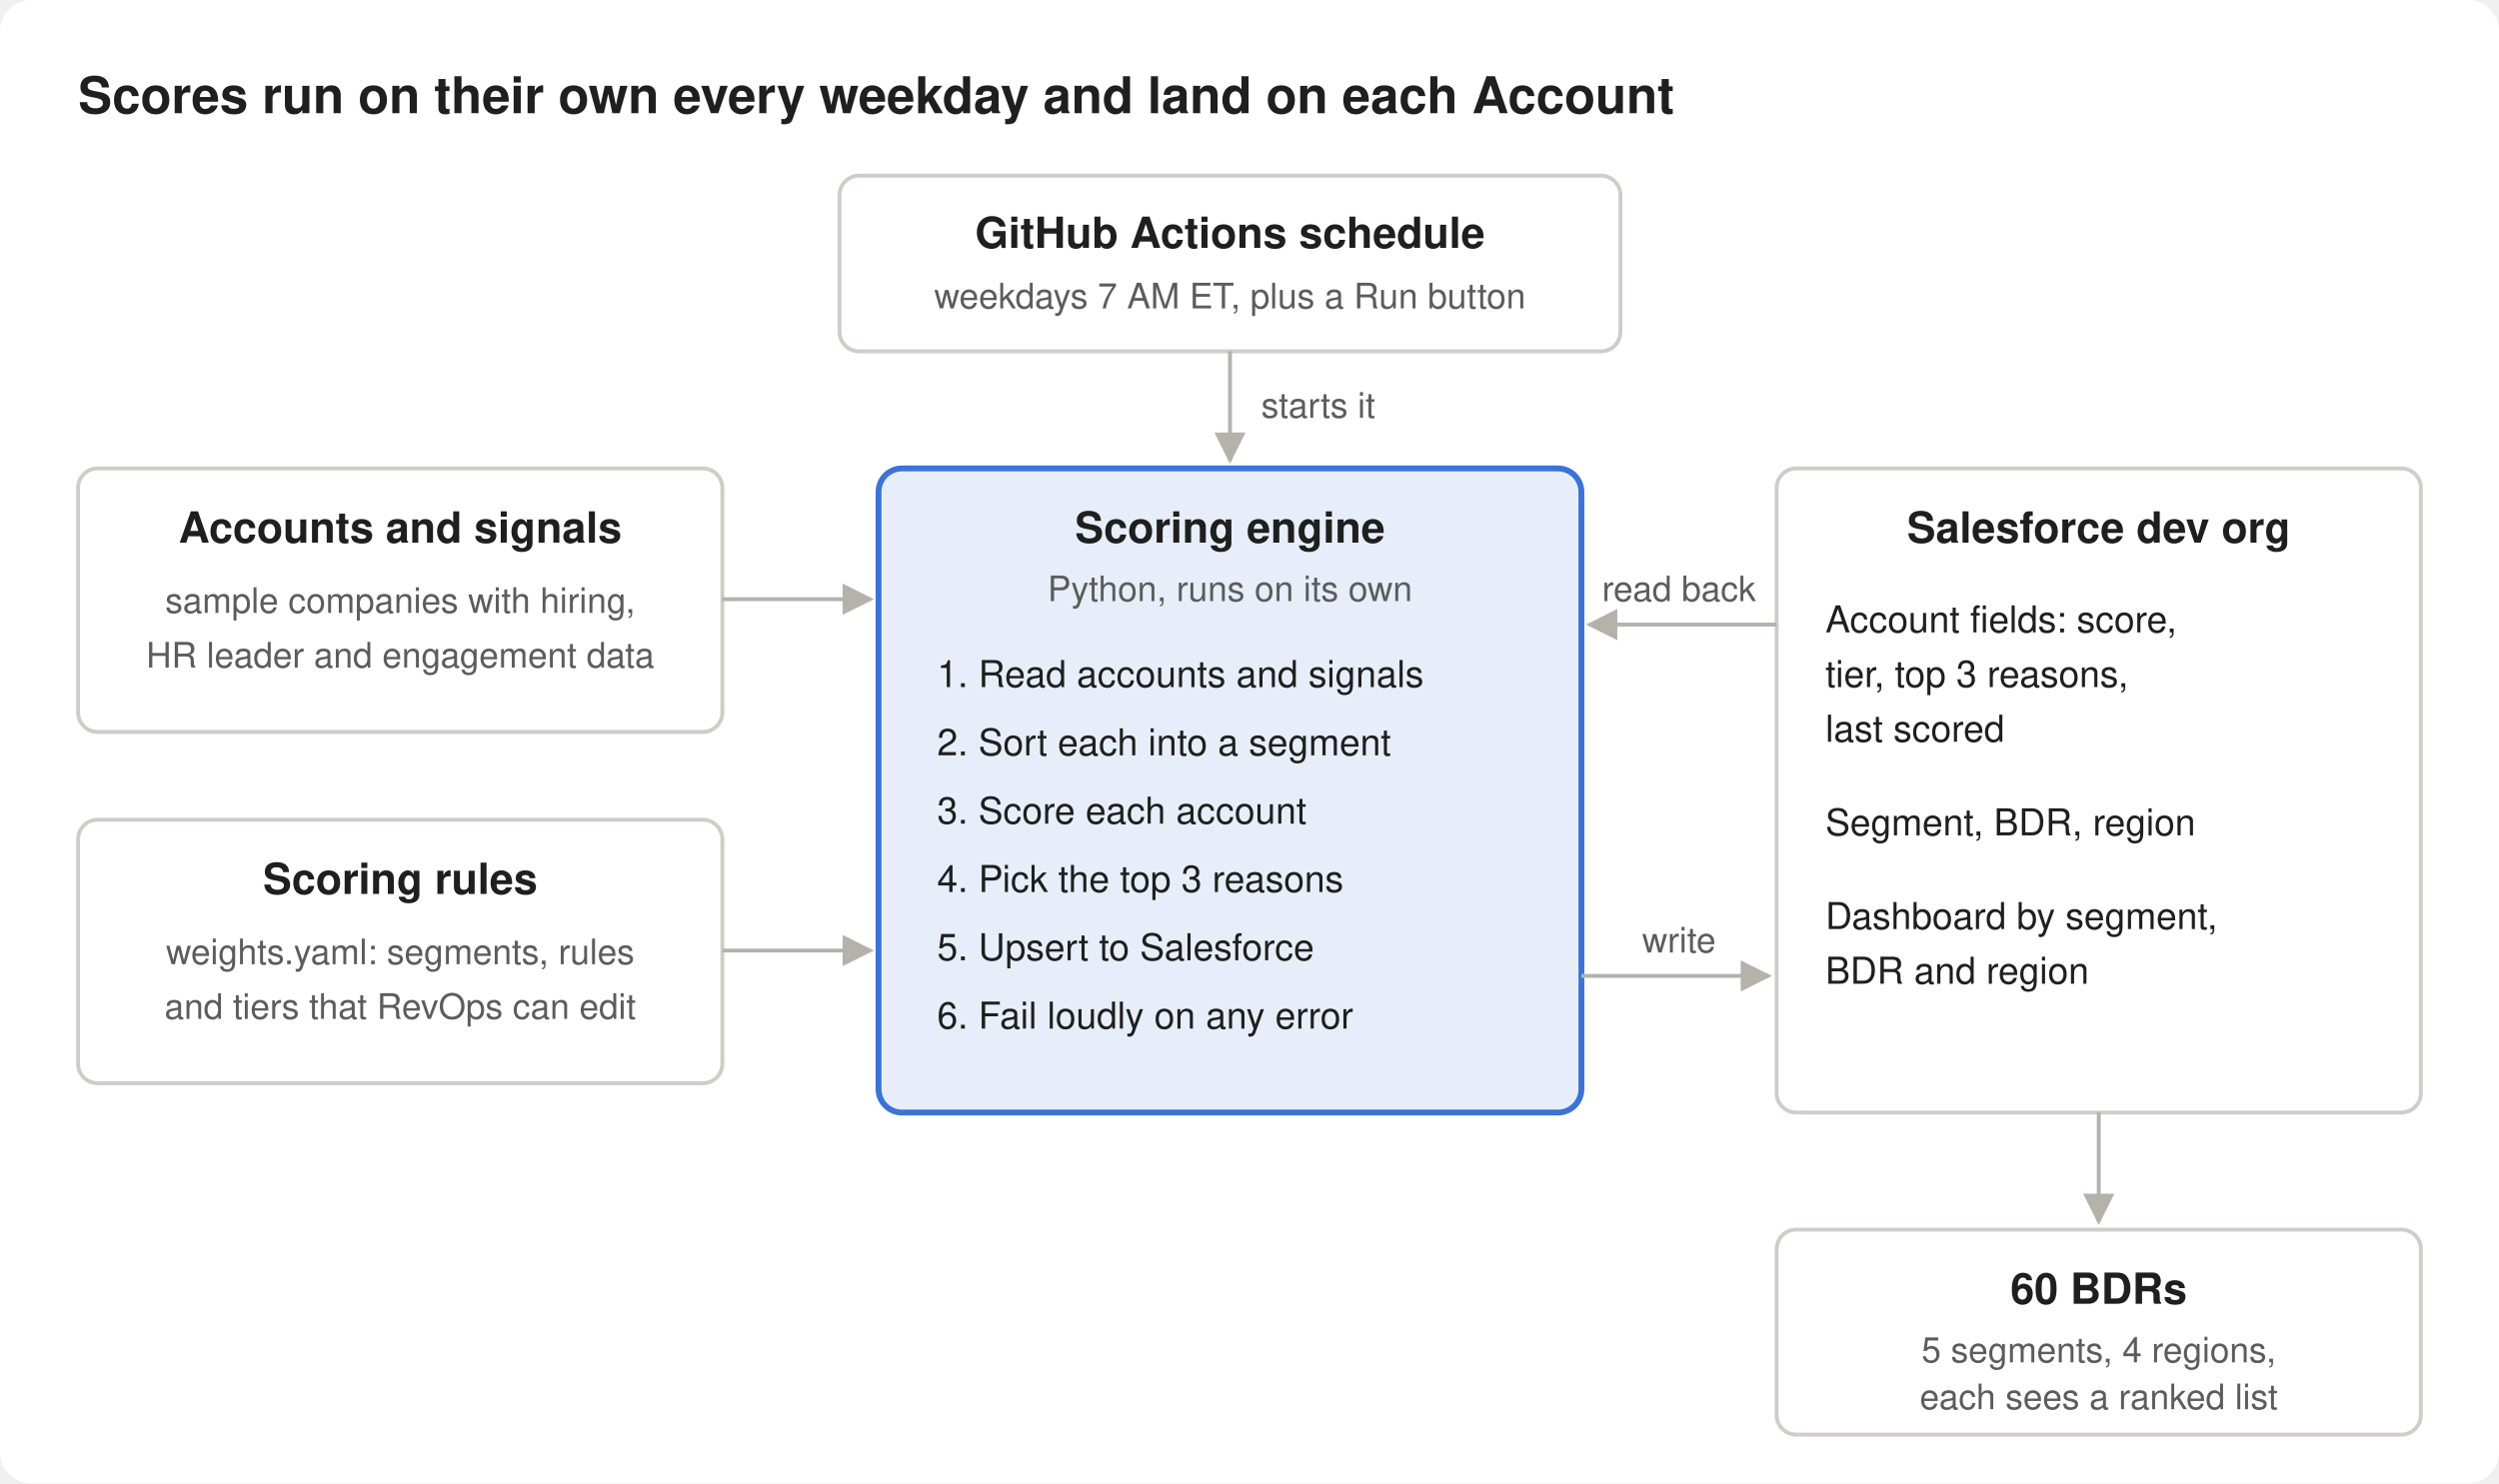
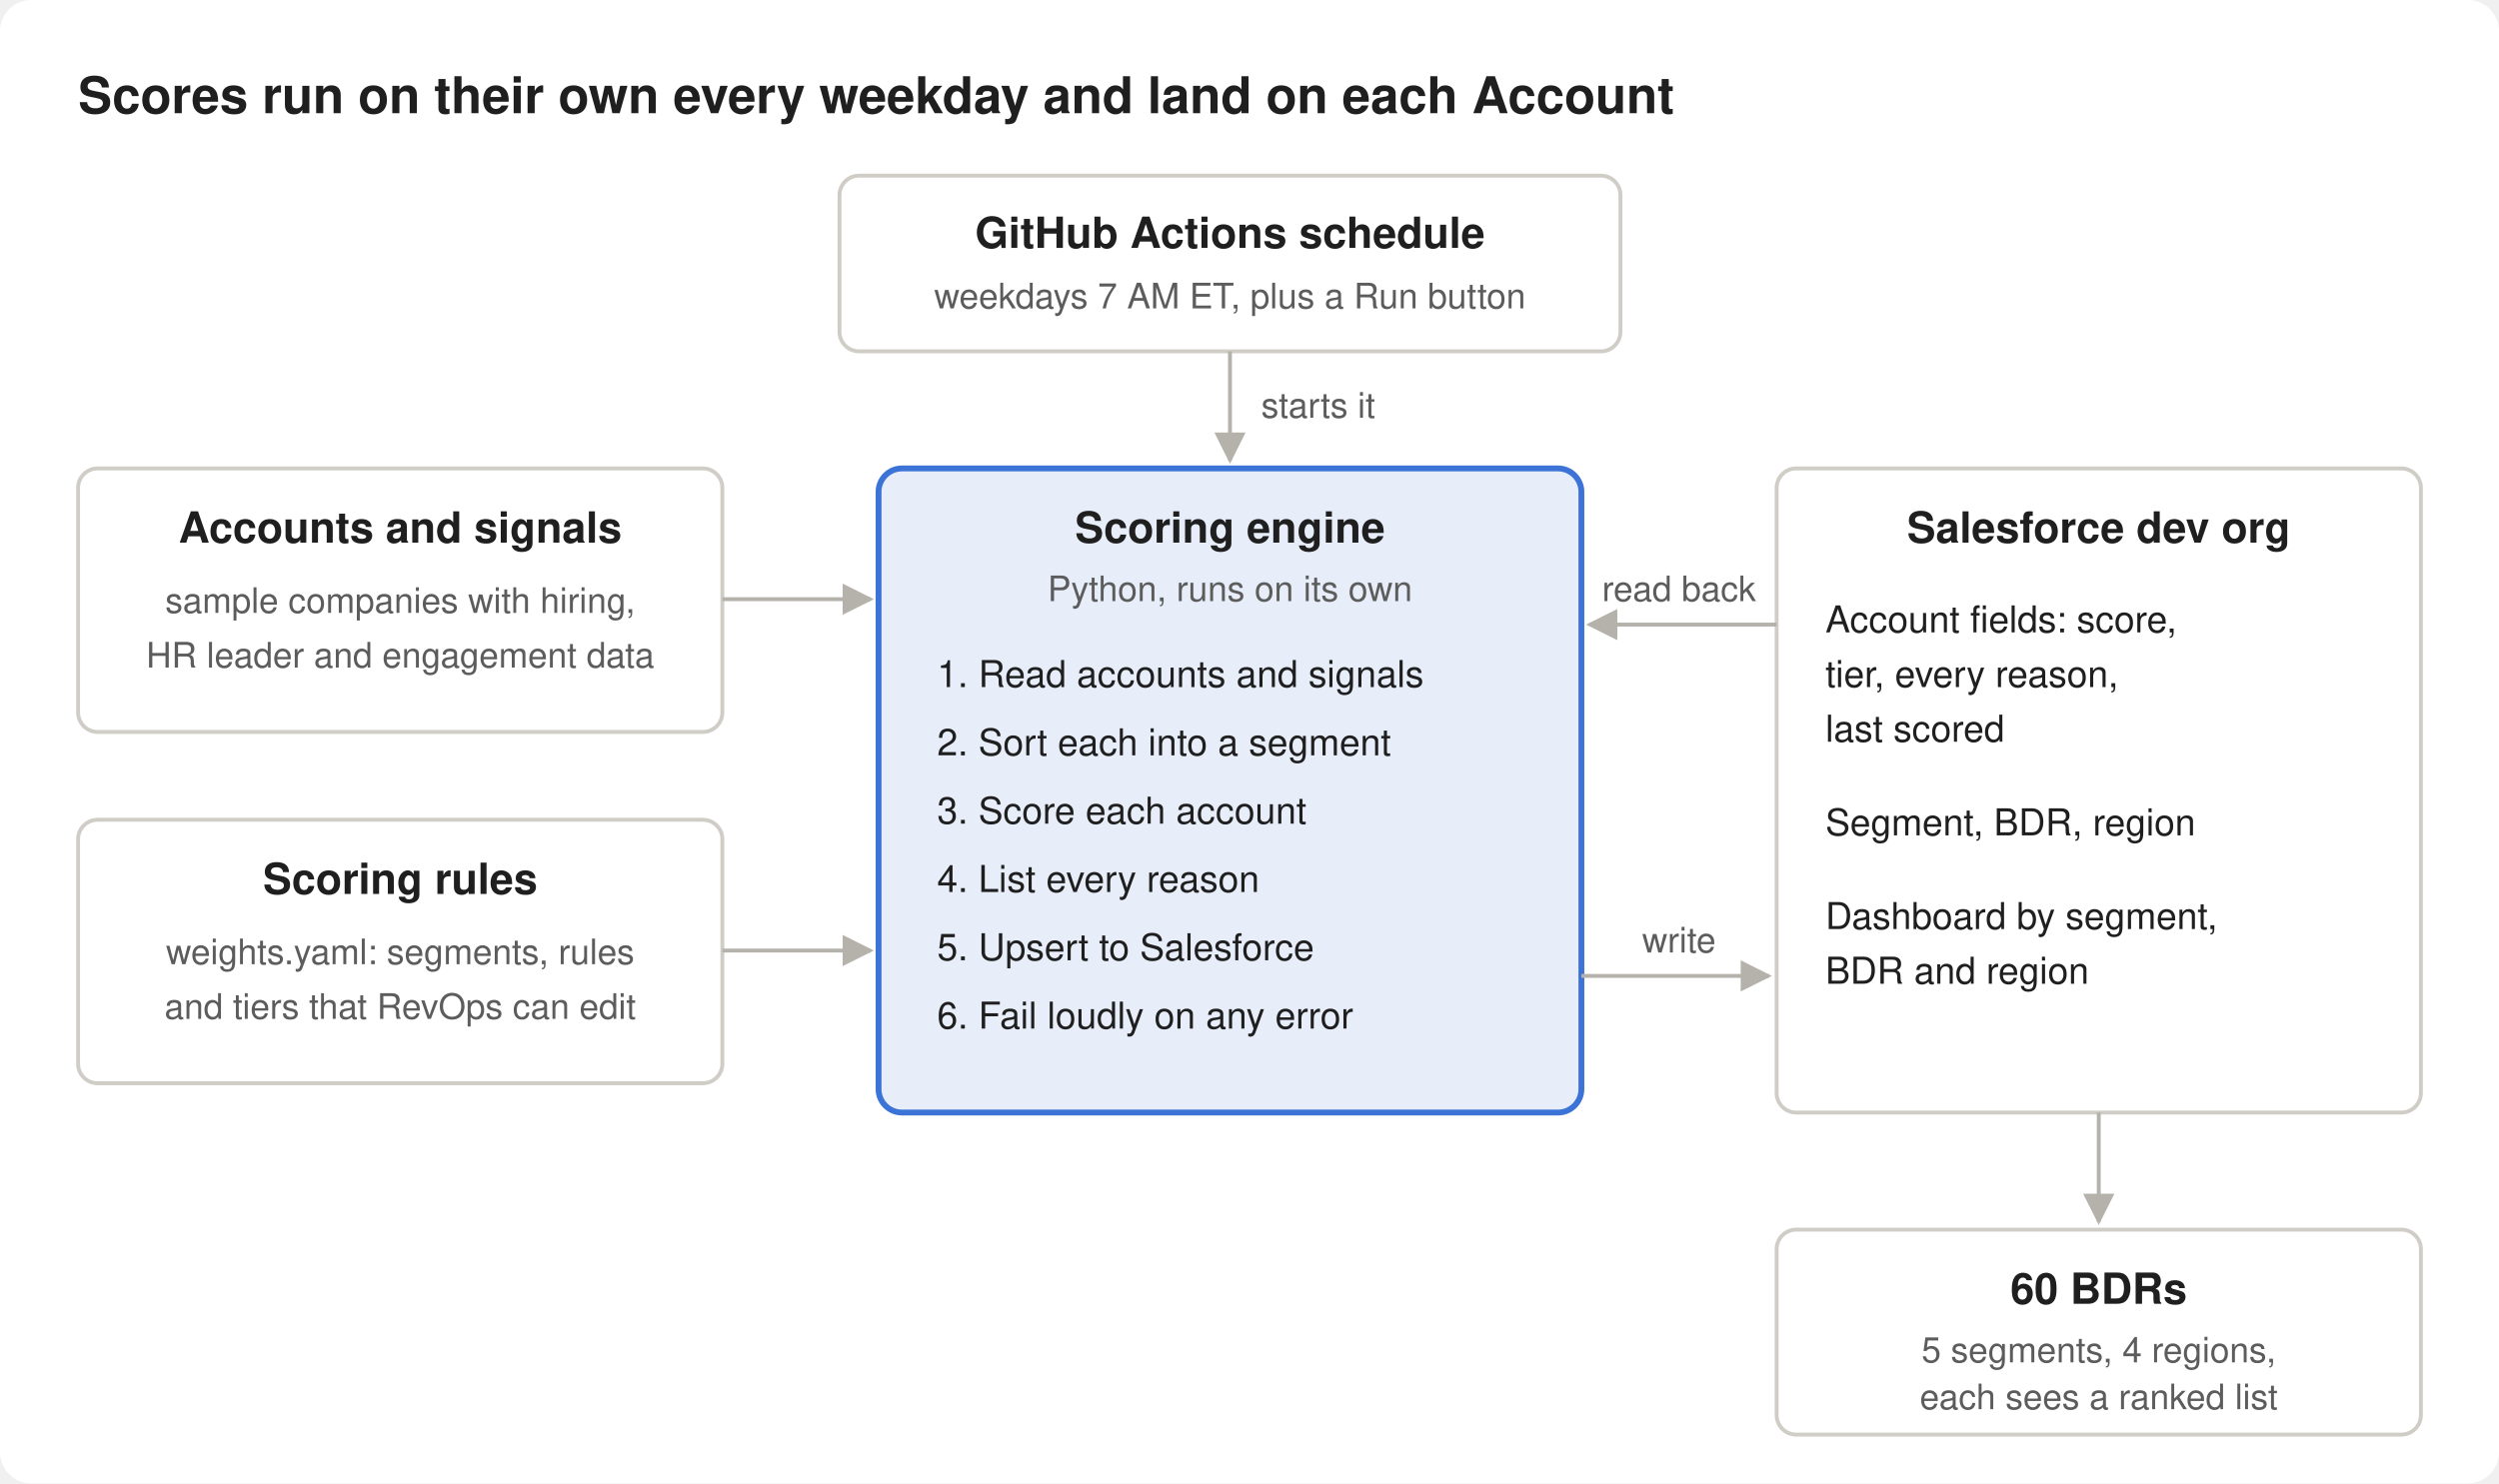
<svg xmlns="http://www.w3.org/2000/svg" viewBox="0 0 1280 760" width="1280" height="760" font-family="-apple-system, BlinkMacSystemFont, 'Segoe UI', Helvetica, Arial, sans-serif">
  <defs>
    <marker id="arrow" viewBox="0 0 10 10" refX="9" refY="5" markerWidth="8" markerHeight="8" orient="auto-start-reverse">
      <path d="M0,0 L10,5 L0,10 z" fill="#b4b2ab" />
    </marker>
  </defs>
  <rect width="1280" height="760" rx="16" fill="#ffffff" />
  <text x="40" y="58" font-size="26" font-weight="600" fill="#1f1f1f">Scores run on their own every weekday and land on each Account</text>
  <rect x="430" y="90" width="400" height="90" rx="10" fill="#ffffff" stroke="#cfcdc6" stroke-width="2" />
  <text x="630" y="127" text-anchor="middle" font-size="22" font-weight="600" fill="#1f1f1f">GitHub Actions schedule</text>
  <text x="630" y="158" text-anchor="middle" font-size="18" fill="#5c5c5c">weekdays 7 AM ET, plus a Run button</text>
  <line x1="630" y1="180" x2="630" y2="236" stroke="#b4b2ab" stroke-width="2" marker-end="url(#arrow)" />
  <text x="646" y="214" font-size="18" fill="#5c5c5c">starts it</text>
  <rect x="40" y="240" width="330" height="135" rx="10" fill="#ffffff" stroke="#cfcdc6" stroke-width="2" />
  <text x="205" y="278" text-anchor="middle" font-size="22" font-weight="600" fill="#1f1f1f">Accounts and signals</text>
  <text x="205" y="314" text-anchor="middle" font-size="18" fill="#5c5c5c">sample companies with hiring,</text>
  <text x="205" y="342" text-anchor="middle" font-size="18" fill="#5c5c5c">HR leader and engagement data</text>
  <line x1="370" y1="307" x2="446" y2="307" stroke="#b4b2ab" stroke-width="2" marker-end="url(#arrow)" />
  <rect x="40" y="420" width="330" height="135" rx="10" fill="#ffffff" stroke="#cfcdc6" stroke-width="2" />
  <text x="205" y="458" text-anchor="middle" font-size="22" font-weight="600" fill="#1f1f1f">Scoring rules</text>
  <text x="205" y="494" text-anchor="middle" font-size="18" fill="#5c5c5c">weights.yaml: segments, rules</text>
  <text x="205" y="522" text-anchor="middle" font-size="18" fill="#5c5c5c">and tiers that RevOps can edit</text>
  <line x1="370" y1="487" x2="446" y2="487" stroke="#b4b2ab" stroke-width="2" marker-end="url(#arrow)" />
  <rect x="450" y="240" width="360" height="330" rx="12" fill="#e8eef9" stroke="#3b73d6" stroke-width="3" />
  <text x="630" y="278" text-anchor="middle" font-size="22" font-weight="600" fill="#1f1f1f">Scoring engine</text>
  <text x="630" y="308" text-anchor="middle" font-size="18" fill="#5c5c5c">Python, runs on its own</text>
  <g font-size="19" fill="#1f1f1f">
    <text x="480" y="352">1. Read accounts and signals</text>
    <text x="480" y="387">2. Sort each into a segment</text>
    <text x="480" y="422">3. Score each account</text>
-     <text x="480" y="457">4. Pick the top 3 reasons</text>
+     <text x="480" y="457">4. List every reason</text>
    <text x="480" y="492">5. Upsert to Salesforce</text>
    <text x="480" y="527">6. Fail loudly on any error</text>
  </g>
  <rect x="910" y="240" width="330" height="330" rx="10" fill="#ffffff" stroke="#cfcdc6" stroke-width="2" />
  <text x="1075" y="278" text-anchor="middle" font-size="22" font-weight="600" fill="#1f1f1f">Salesforce dev org</text>
  <g font-size="19" fill="#1f1f1f">
    <text x="935" y="324">Account fields: score,</text>
-     <text x="935" y="352">tier, top 3 reasons,</text>
+     <text x="935" y="352">tier, every reason,</text>
    <text x="935" y="380">last scored</text>
    <text x="935" y="428">Segment, BDR, region</text>
    <text x="935" y="476">Dashboard by segment,</text>
    <text x="935" y="504">BDR and region</text>
  </g>
  <line x1="910" y1="320" x2="814" y2="320" stroke="#b4b2ab" stroke-width="2" marker-end="url(#arrow)" />
  <text x="860" y="308" text-anchor="middle" font-size="18" fill="#5c5c5c">read back</text>
  <line x1="810" y1="500" x2="906" y2="500" stroke="#b4b2ab" stroke-width="2" marker-end="url(#arrow)" />
  <text x="860" y="488" text-anchor="middle" font-size="18" fill="#5c5c5c">write</text>
  <line x1="1075" y1="570" x2="1075" y2="626" stroke="#b4b2ab" stroke-width="2" marker-end="url(#arrow)" />
  <rect x="910" y="630" width="330" height="105" rx="10" fill="#ffffff" stroke="#cfcdc6" stroke-width="2" />
  <text x="1075" y="668" text-anchor="middle" font-size="22" font-weight="600" fill="#1f1f1f">60 BDRs</text>
  <text x="1075" y="698" text-anchor="middle" font-size="18" fill="#5c5c5c">5 segments, 4 regions,</text>
  <text x="1075" y="722" text-anchor="middle" font-size="18" fill="#5c5c5c">each sees a ranked list</text>
</svg>
